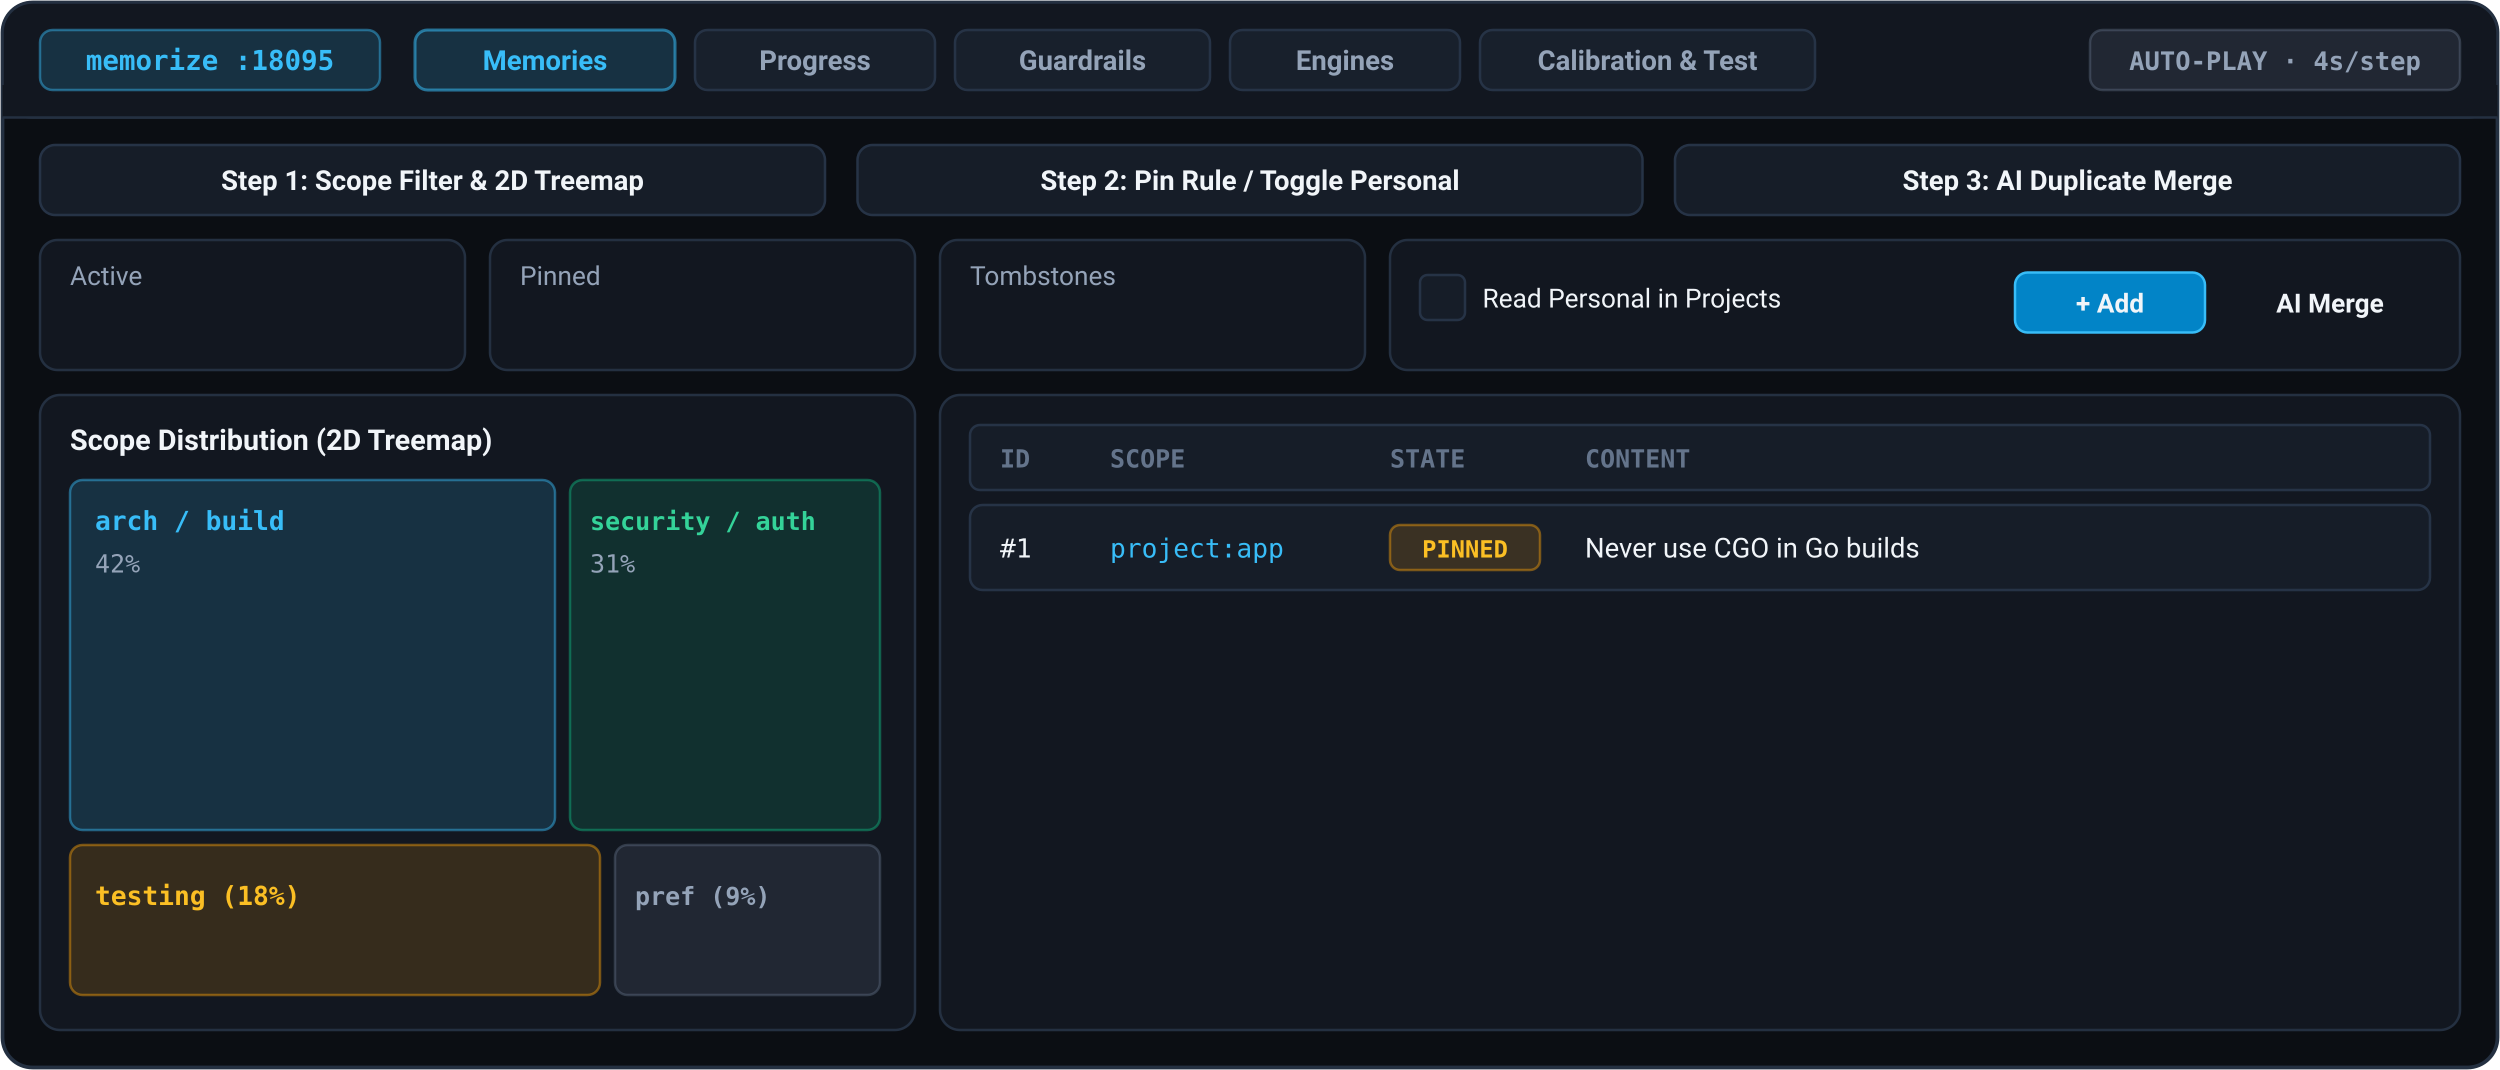
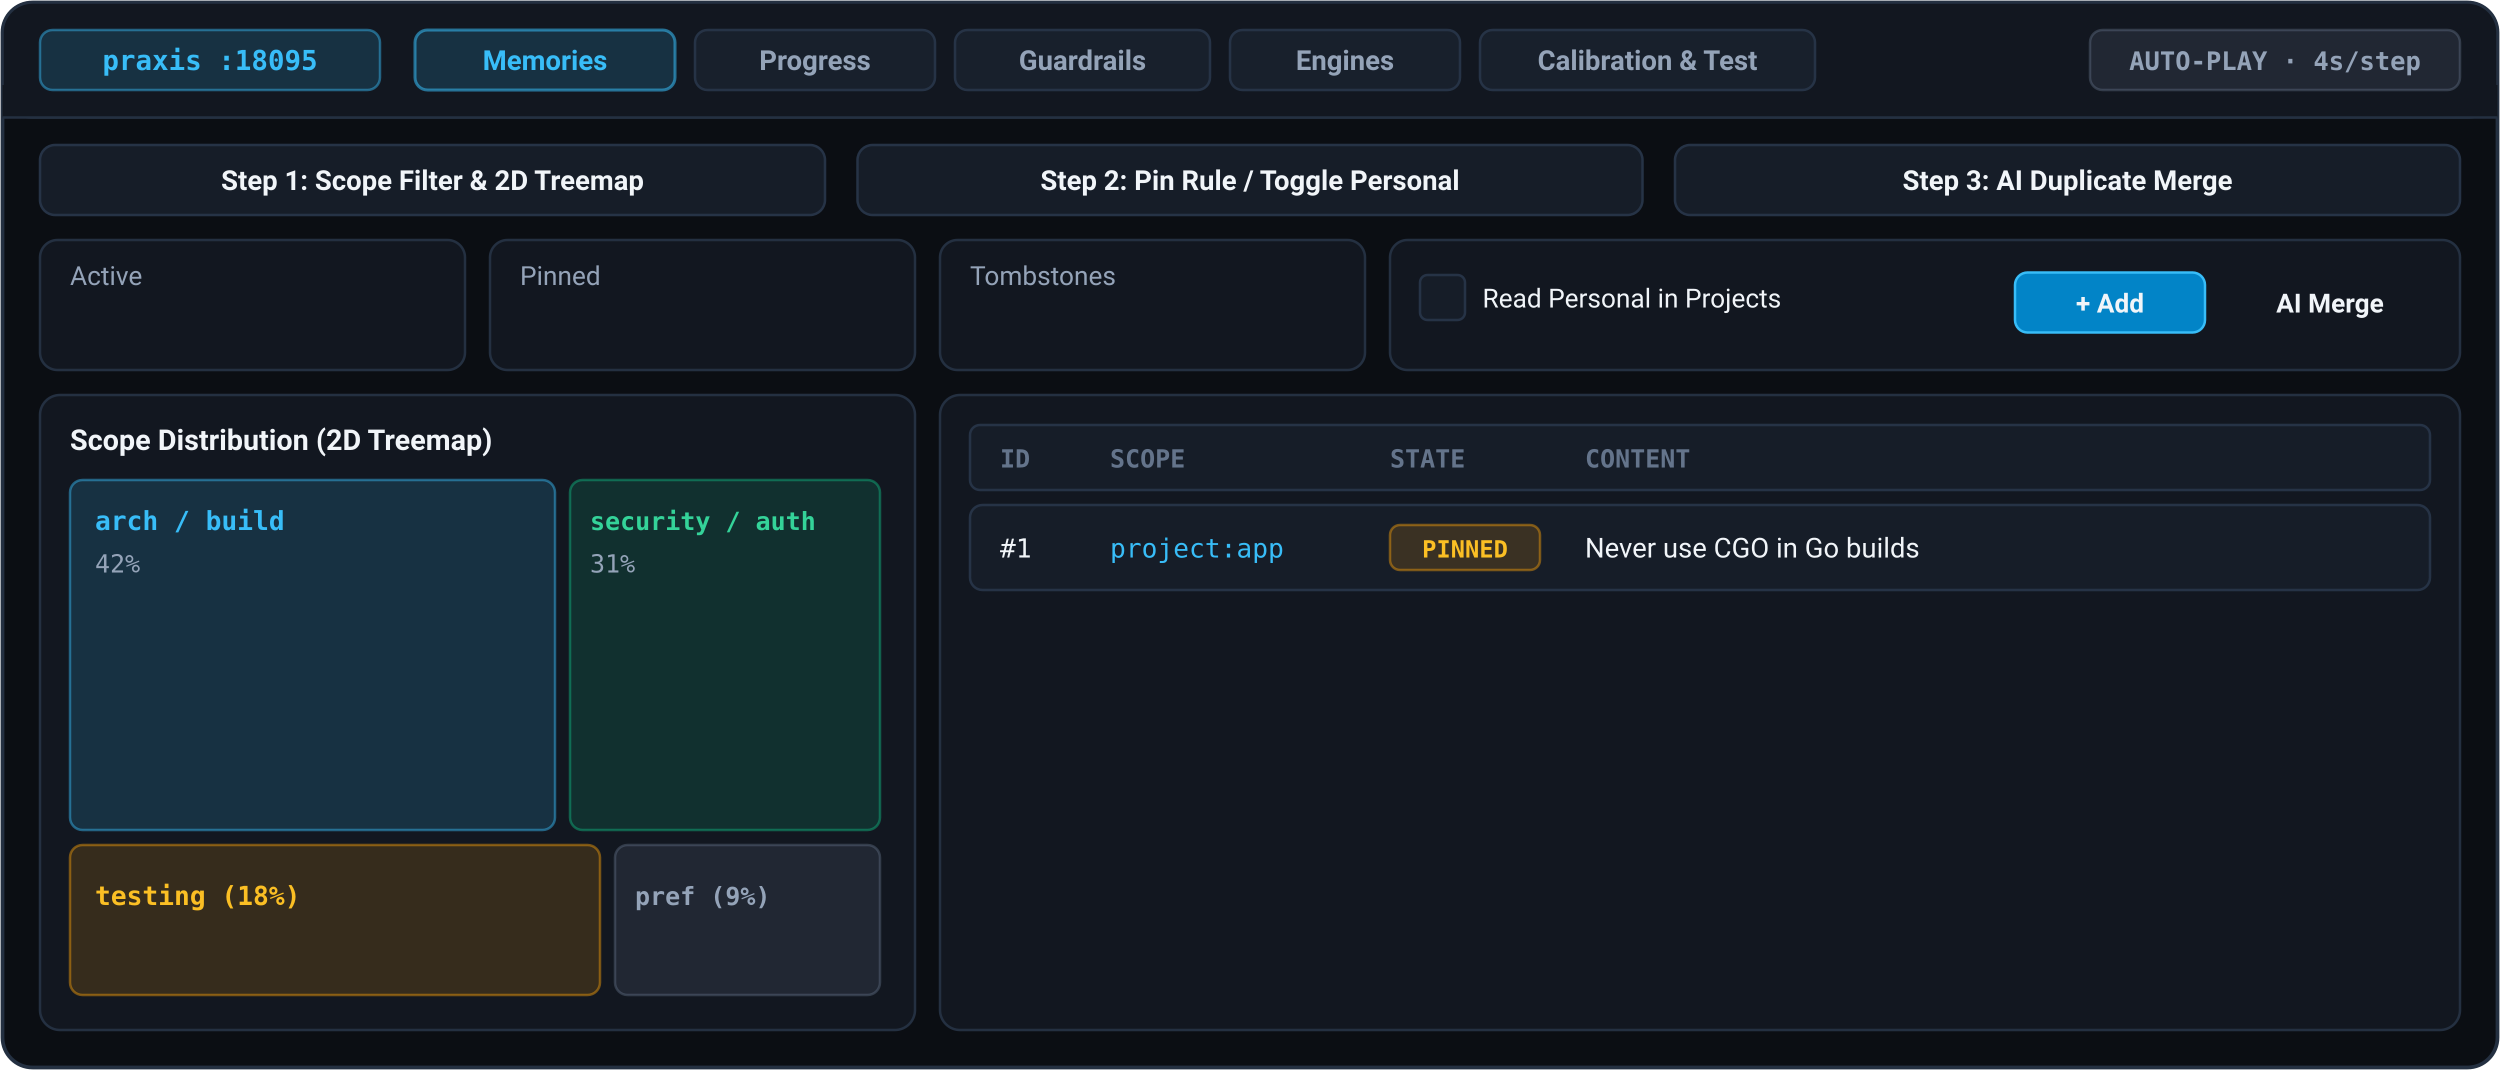
- <svg xmlns="http://www.w3.org/2000/svg" viewBox="0 0 1000 428" width="100%" height="100%" role="img" aria-label="Memorize Console Tab 1 Memories Simulation">
+ <svg xmlns="http://www.w3.org/2000/svg" viewBox="0 0 1000 428" width="100%" height="100%" role="img" aria-label="Praxis Console Tab 1 Memories Simulation">
  <style>
    .outer { fill: #0b0e13; stroke: #243041; stroke-width: 1.5; }
    .topbar { fill: #121720; stroke: #243041; stroke-width: 1; }
    .card { fill: #121720; stroke: #243041; stroke-width: 1; }
    .sub { fill: #161d28; stroke: #263346; stroke-width: 1; }
    .sub-hi { fill: rgba(56, 189, 248, 0.10); stroke: rgba(56, 189, 248, 0.45); stroke-width: 1.2; }
    .sub-ok { fill: rgba(16, 185, 129, 0.10); stroke: rgba(16, 185, 129, 0.45); stroke-width: 1.2; }
    .sub-warn { fill: rgba(245, 158, 11, 0.10); stroke: rgba(245, 158, 11, 0.45); stroke-width: 1.2; }
    .sub-err { fill: rgba(239, 68, 68, 0.10); stroke: rgba(239, 68, 68, 0.48); stroke-width: 1.2; }
    .pill-idle { fill: #18202c; stroke: #263346; stroke-width: 1; }
    .pill-act { fill: rgba(56, 189, 248, 0.16); stroke: rgba(56, 189, 248, 0.55); stroke-width: 1.2; }
    .b-ok { fill: rgba(16, 185, 129, 0.16); stroke: rgba(16, 185, 129, 0.45); stroke-width: 1; }
    .b-err { fill: rgba(239, 68, 68, 0.16); stroke: rgba(239, 68, 68, 0.45); stroke-width: 1; }
    .b-warn { fill: rgba(245, 158, 11, 0.16); stroke: rgba(245, 158, 11, 0.45); stroke-width: 1; }
    .b-info { fill: rgba(56, 189, 248, 0.16); stroke: rgba(56, 189, 248, 0.45); stroke-width: 1; }
    .b-mut { fill: rgba(100, 116, 139, 0.18); stroke: rgba(100, 116, 139, 0.4); stroke-width: 1; }
    .sans { font-family: -apple-system, BlinkMacSystemFont, "Segoe UI", "Apple SD Gothic Neo", "Noto Sans KR", "Malgun Gothic", Roboto, sans-serif; }
    .mono { font-family: "JetBrains Mono", "SF Mono", Menlo, Consolas, monospace; }
    .t-pri { fill: #f1f5f9; }
    .t-sec { fill: #94a3b8; }
    .t-mut { fill: #64748b; }
    .t-acc { fill: #38bdf8; }
    .t-ok { fill: #34d399; }
    .t-warn { fill: #fbbf24; }
    .t-err { fill: #f87171; }
    .btn-pri { fill: #0284c7; stroke: #38bdf8; stroke-width: 1; }

    /* 12s loop across 3 frames (4s per frame) */
    .f1, .f2, .f3 { opacity: 0; }
    .f1 { animation: loop1 12s infinite; }
    .f2 { animation: loop2 12s infinite; }
    .f3 { animation: loop3 12s infinite; }
    @keyframes loop1 { 0%, 31% { opacity: 1; } 34%, 100% { opacity: 0; } }
    @keyframes loop2 { 0%, 32% { opacity: 0; } 34%, 65% { opacity: 1; } 68%, 100% { opacity: 0; } }
    @keyframes loop3 { 0%, 66% { opacity: 0; } 68%, 98% { opacity: 1; } 100% { opacity: 0; } }
  </style>
  <rect class="outer" x="1" y="1" width="998" height="426" rx="12" />
  <rect class="topbar" x="1" y="1" width="998" height="46" rx="12" />
  <rect x="1" y="34" width="998" height="13" fill="#121720" />
  <line x1="1" y1="47" x2="999" y2="47" stroke="#243041" stroke-width="1" />
  <rect class="b-info" x="16" y="12" width="136" height="24" rx="5" />
-   <text x="84" y="28" text-anchor="middle" class="mono t-acc" font-size="11" font-weight="700">memorize :18095</text>
+   <text x="84" y="28" text-anchor="middle" class="mono t-acc" font-size="11" font-weight="700">praxis :18095</text>
  <rect class="pill-act" x="166" y="12" width="104" height="24" rx="5" />
  <text x="218.0" y="28" text-anchor="middle" class="sans t-acc" font-size="11" font-weight="700">Memories</text>
  <rect class="pill-idle" x="278" y="12" width="96" height="24" rx="5" />
  <text x="326.0" y="28" text-anchor="middle" class="sans t-sec" font-size="11" font-weight="600">Progress</text>
  <rect class="pill-idle" x="382" y="12" width="102" height="24" rx="5" />
  <text x="433.0" y="28" text-anchor="middle" class="sans t-sec" font-size="11" font-weight="600">Guardrails</text>
  <rect class="pill-idle" x="492" y="12" width="92" height="24" rx="5" />
  <text x="538.0" y="28" text-anchor="middle" class="sans t-sec" font-size="11" font-weight="600">Engines</text>
  <rect class="pill-idle" x="592" y="12" width="134" height="24" rx="5" />
  <text x="659.0" y="28" text-anchor="middle" class="sans t-sec" font-size="11" font-weight="600">Calibration &amp; Test</text>
  <rect class="b-mut" x="836" y="12" width="148" height="24" rx="5" />
  <text x="910" y="28" text-anchor="middle" class="mono t-sec" font-size="10.2" font-weight="600">AUTO-PLAY · 4s/step</text>
  <rect class="sub" x="16" y="58" width="314" height="28" rx="6" />
  <g class="f1">
    <rect class="sub-hi" x="16" y="58" width="314" height="28" rx="6" />
  </g>
  <text x="173" y="76" text-anchor="middle" class="sans t-pri" font-size="11" font-weight="600">Step 1: Scope Filter &amp; 2D Treemap</text>
  <rect class="sub" x="343" y="58" width="314" height="28" rx="6" />
  <g class="f2">
    <rect class="sub-hi" x="343" y="58" width="314" height="28" rx="6" />
  </g>
  <text x="500" y="76" text-anchor="middle" class="sans t-pri" font-size="11" font-weight="600">Step 2: Pin Rule / Toggle Personal</text>
  <rect class="sub" x="670" y="58" width="314" height="28" rx="6" />
  <g class="f3">
    <rect class="sub-hi" x="670" y="58" width="314" height="28" rx="6" />
  </g>
  <text x="827" y="76" text-anchor="middle" class="sans t-pri" font-size="11" font-weight="600">Step 3: AI Duplicate Merge</text>
  <rect class="card" x="16" y="96" width="170" height="52" rx="7" />
  <text x="28" y="114" class="sans t-sec" font-size="10.5">Active</text>
  <text x="28" y="138" class="mono t-ok f1" font-size="18" font-weight="700">14</text>
  <text x="28" y="138" class="mono t-ok f2" font-size="18" font-weight="700">15</text>
  <text x="28" y="138" class="mono t-ok f3" font-size="18" font-weight="700">14</text>
  <rect class="card" x="196" y="96" width="170" height="52" rx="7" />
  <text x="208" y="114" class="sans t-sec" font-size="10.5">Pinned</text>
  <text x="208" y="138" class="mono t-warn f1" font-size="18" font-weight="700">3</text>
  <text x="208" y="138" class="mono t-warn f2" font-size="18" font-weight="700">4</text>
  <text x="208" y="138" class="mono t-warn f3" font-size="18" font-weight="700">4</text>
  <rect class="card" x="376" y="96" width="170" height="52" rx="7" />
  <text x="388" y="114" class="sans t-sec" font-size="10.5">Tombstones</text>
  <text x="388" y="138" class="mono t-sec f1" font-size="18" font-weight="700">4</text>
  <text x="388" y="138" class="mono t-sec f2" font-size="18" font-weight="700">4</text>
  <text x="388" y="138" class="mono t-acc f3" font-size="18" font-weight="700">6</text>
  <rect class="card" x="556" y="96" width="428" height="52" rx="7" />
  <rect class="sub" x="568" y="110" width="18" height="18" rx="3" />
  <g class="f2">
    <rect class="b-info" x="568" y="110" width="18" height="18" rx="3" />
    <path d="M572 119 L576 123 L582 115" fill="none" stroke="#38bdf8" stroke-width="2" />
  </g>
  <g class="f3">
    <rect class="b-info" x="568" y="110" width="18" height="18" rx="3" />
    <path d="M572 119 L576 123 L582 115" fill="none" stroke="#38bdf8" stroke-width="2" />
  </g>
  <text x="593" y="123" class="sans t-pri" font-size="10.5">Read Personal in Projects</text>
  <rect class="btn-pri" x="806" y="109" width="76" height="24" rx="5" />
  <text x="844" y="125" text-anchor="middle" class="sans t-pri" font-size="10.5" font-weight="700">+ Add</text>
  <rect class="pill-idle f1" x="890" y="109" width="84" height="24" rx="5" />
  <rect class="pill-idle f2" x="890" y="109" width="84" height="24" rx="5" />
  <rect class="pill-act f3" x="890" y="109" width="84" height="24" rx="5" />
  <text x="932" y="125" text-anchor="middle" class="sans t-pri" font-size="10.5" font-weight="600">AI Merge</text>
  <rect class="card" x="16" y="158" width="350" height="254" rx="8" />
  <text x="28" y="180" class="sans t-pri" font-size="11.5" font-weight="700">Scope Distribution (2D Treemap)</text>
  <rect class="b-info" x="28" y="192" width="194" height="140" rx="5" />
  <text x="38" y="212" class="mono t-acc" font-size="10.5" font-weight="700">arch / build</text>
  <text x="38" y="229" class="mono t-sec" font-size="10">42%</text>
  <rect class="b-ok" x="228" y="192" width="124" height="140" rx="5" />
  <text x="236" y="212" class="mono t-ok" font-size="10" font-weight="700">security / auth</text>
  <text x="236" y="229" class="mono t-sec" font-size="10">31%</text>
  <rect class="b-warn" x="28" y="338" width="212" height="60" rx="5" />
  <text x="38" y="362" class="mono t-warn" font-size="10.5" font-weight="700">testing (18%)</text>
  <rect class="b-mut" x="246" y="338" width="106" height="60" rx="5" />
  <text x="254" y="362" class="mono t-sec" font-size="10" font-weight="700">pref (9%)</text>
  <rect class="card" x="376" y="158" width="608" height="254" rx="8" />
  <rect class="sub" x="388" y="170" width="584" height="26" rx="4" />
  <text x="400" y="187" class="mono t-mut" font-size="10" font-weight="700">ID</text>
  <text x="444" y="187" class="mono t-mut" font-size="10" font-weight="700">SCOPE</text>
  <text x="556" y="187" class="mono t-mut" font-size="10" font-weight="700">STATE</text>
  <text x="634" y="187" class="mono t-mut" font-size="10" font-weight="700">CONTENT</text>
  <rect class="sub" x="388" y="202" width="584" height="34" rx="5" />
  <text x="400" y="223" class="mono t-pri" font-size="10.5">#1</text>
  <text x="444" y="223" class="mono t-acc" font-size="10.5">project:app</text>
  <rect class="b-warn" x="556" y="210" width="60" height="18" rx="4" />
  <text x="586" y="223" text-anchor="middle" class="mono t-warn" font-size="9.5" font-weight="700">PINNED</text>
  <text x="634" y="223" class="sans t-pri" font-size="11">Never use CGO in Go builds</text>
  <g class="f1">
    <rect class="sub" x="388" y="242" width="584" height="34" rx="5" />
    <text x="400" y="263" class="mono t-pri" font-size="10.5">#4</text>
    <text x="444" y="263" class="mono t-acc" font-size="10.5">project:app</text>
    <rect class="b-ok" x="556" y="250" width="60" height="18" rx="4" />
    <text x="586" y="263" text-anchor="middle" class="mono t-ok" font-size="9.5" font-weight="700">ACTIVE</text>
    <text x="634" y="263" class="sans t-pri" font-size="11">Use HttpOnly session cookies</text>
    <rect class="sub" x="388" y="282" width="584" height="34" rx="5" />
    <text x="400" y="303" class="mono t-pri" font-size="10.5">#7</text>
    <text x="444" y="303" class="mono t-acc" font-size="10.5">project:app</text>
    <rect class="b-ok" x="556" y="290" width="60" height="18" rx="4" />
    <text x="586" y="303" text-anchor="middle" class="mono t-ok" font-size="9.5" font-weight="700">ACTIVE</text>
    <text x="634" y="303" class="sans t-pri" font-size="11">Prefer table-driven unit tests</text>
    <rect class="sub" x="388" y="322" width="584" height="34" rx="5" />
    <text x="400" y="343" class="mono t-pri" font-size="10.5">#9</text>
    <text x="444" y="343" class="mono t-acc" font-size="10.5">project:app</text>
    <rect class="b-ok" x="556" y="330" width="60" height="18" rx="4" />
    <text x="586" y="343" text-anchor="middle" class="mono t-ok" font-size="9.5" font-weight="700">ACTIVE</text>
    <text x="634" y="343" class="sans t-pri" font-size="11">Group unit test cases as table specs</text>
  </g>
  <g class="f2">
    <rect class="sub-hi" x="388" y="242" width="584" height="34" rx="5" />
    <text x="400" y="263" class="mono t-pri" font-size="10.5">#4</text>
    <text x="444" y="263" class="mono t-acc" font-size="10.5">project:app</text>
    <rect class="b-warn" x="556" y="250" width="60" height="18" rx="4" />
    <text x="586" y="263" text-anchor="middle" class="mono t-warn" font-size="9.5" font-weight="700">PINNED</text>
    <text x="634" y="263" class="sans t-pri" font-size="11" font-weight="600">Use HttpOnly session cookies</text>
    <rect class="sub-ok" x="388" y="282" width="584" height="34" rx="5" />
    <text x="400" y="303" class="mono t-ok" font-size="10.5">#12</text>
    <text x="444" y="303" class="mono t-ok" font-size="10.5">personal</text>
    <rect class="b-ok" x="556" y="290" width="60" height="18" rx="4" />
    <text x="586" y="303" text-anchor="middle" class="mono t-ok" font-size="9.5" font-weight="700">INCLUDED</text>
    <text x="634" y="303" class="sans t-ok" font-size="11" font-weight="600">Peanut allergy — exclude peanut oil</text>
  </g>
  <g class="f3">
    <rect class="sub" x="388" y="242" width="584" height="34" rx="5" />
    <text x="400" y="263" class="mono t-pri" font-size="10.5">#4</text>
    <text x="444" y="263" class="mono t-acc" font-size="10.5">project:app</text>
    <rect class="b-warn" x="556" y="250" width="60" height="18" rx="4" />
    <text x="586" y="263" text-anchor="middle" class="mono t-warn" font-size="9.5" font-weight="700">PINNED</text>
    <text x="634" y="263" class="sans t-pri" font-size="11">Use HttpOnly session cookies</text>
    <rect class="sub-ok" x="388" y="282" width="584" height="34" rx="5" />
    <text x="400" y="303" class="mono t-ok" font-size="10.5">#15</text>
    <text x="444" y="303" class="mono t-acc" font-size="10.5">project:app</text>
    <rect class="b-info" x="556" y="290" width="60" height="18" rx="4" />
    <text x="586" y="303" text-anchor="middle" class="mono t-acc" font-size="9.5" font-weight="700">MERGED</text>
    <text x="634" y="303" class="sans t-ok" font-size="11" font-weight="600">[#15] Use table-driven Go unit tests</text>
    <rect class="sub-hi" x="388" y="328" width="584" height="70" rx="6" />
    <text x="404" y="352" class="sans t-acc" font-size="11.5" font-weight="700">AI Duplicate Merge Proposal</text>
    <text x="404" y="376" class="sans t-pri" font-size="11">Merge #7 + #9 -&gt; Keep unified rule #15</text>
    <rect class="btn-pri" x="866" y="356" width="92" height="26" rx="5" />
    <text x="912" y="373" text-anchor="middle" class="sans t-pri" font-size="10.5" font-weight="700">Apply Merge</text>
  </g>
</svg>
